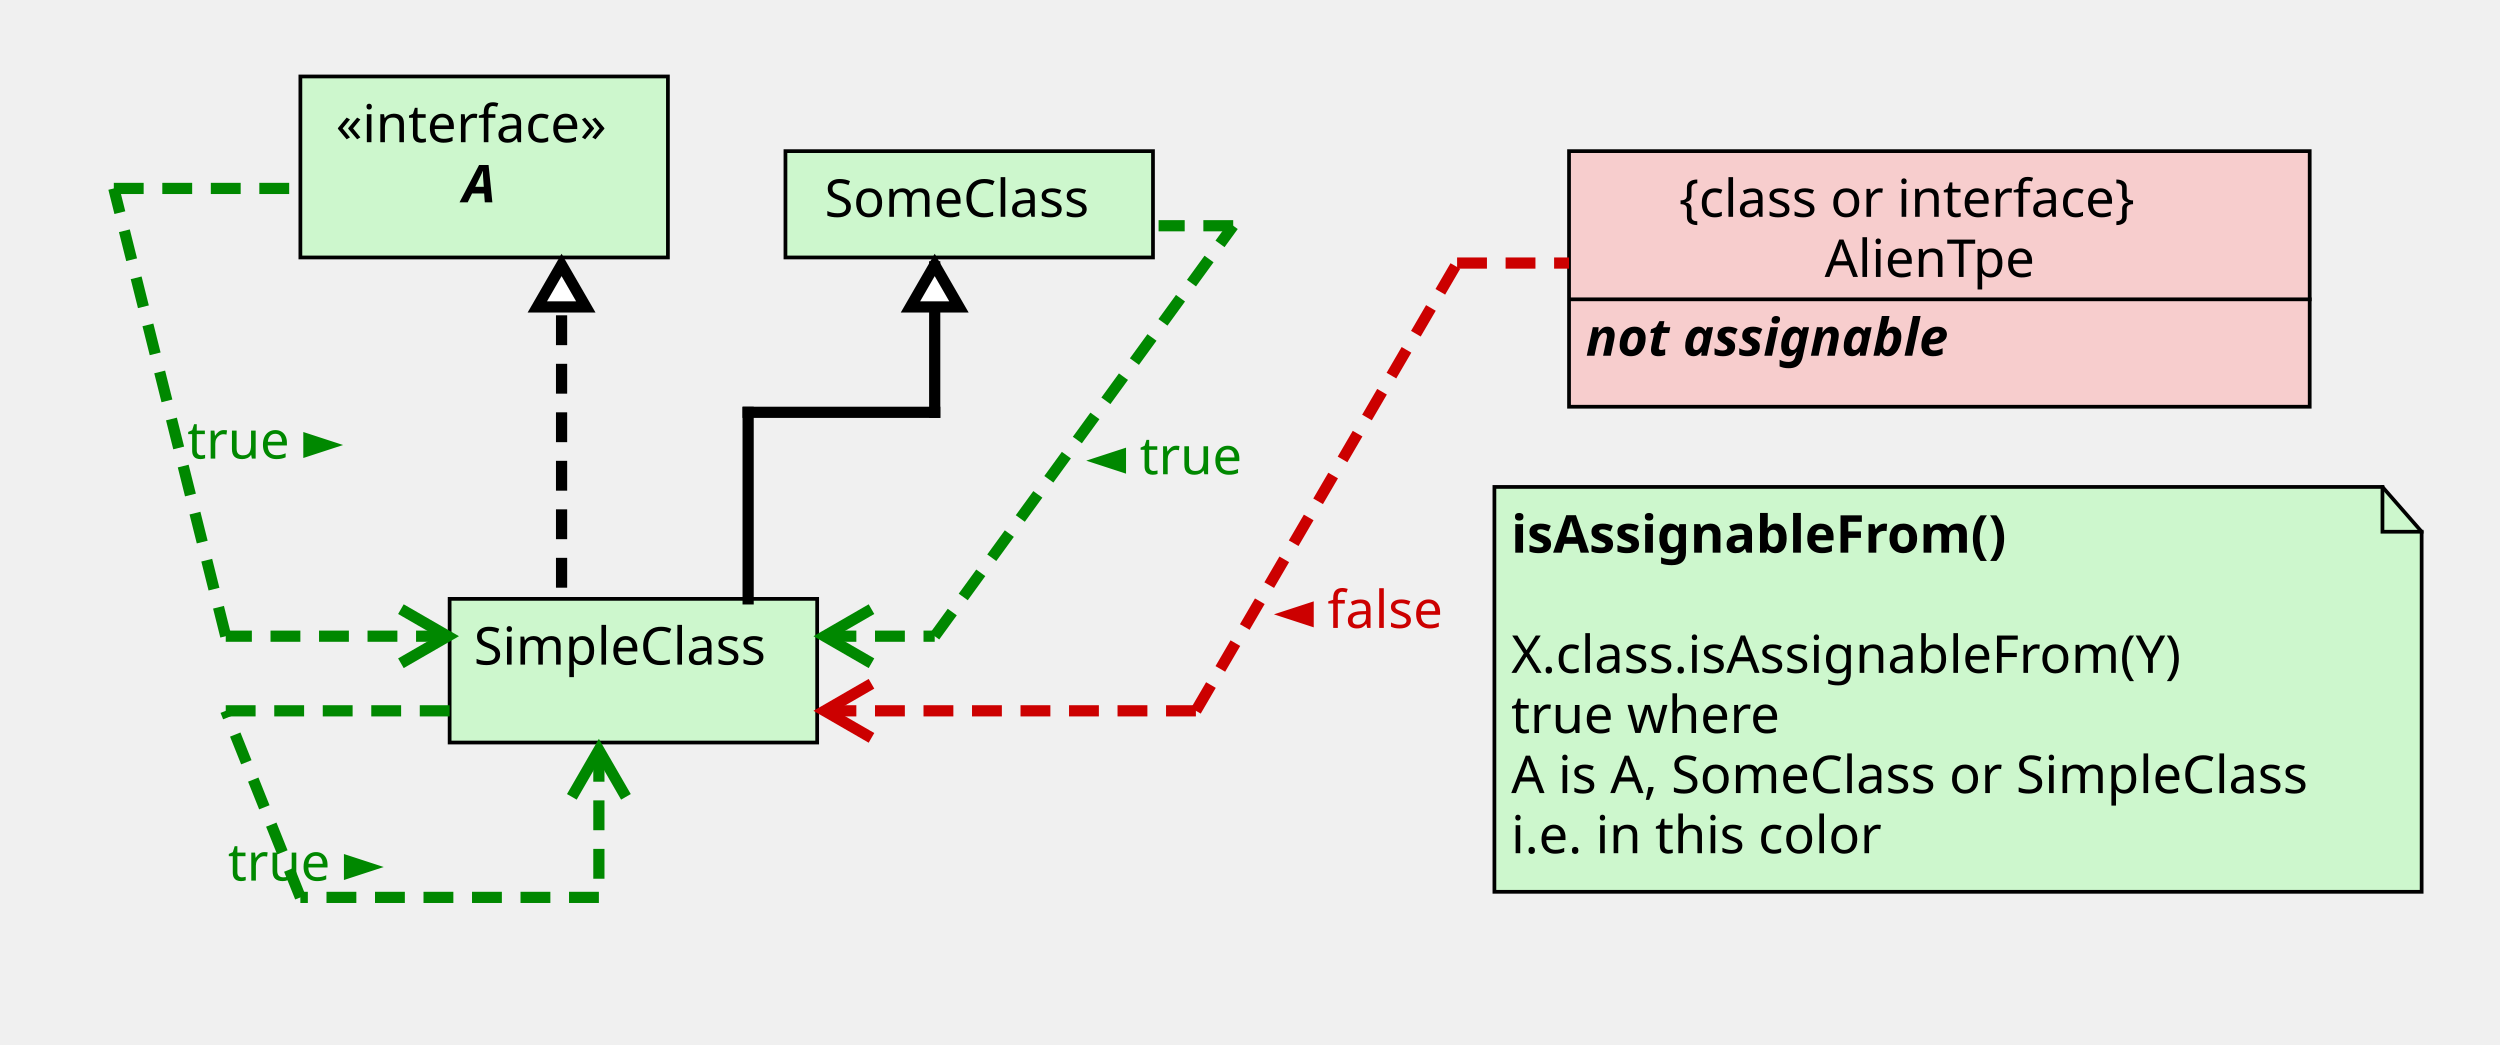
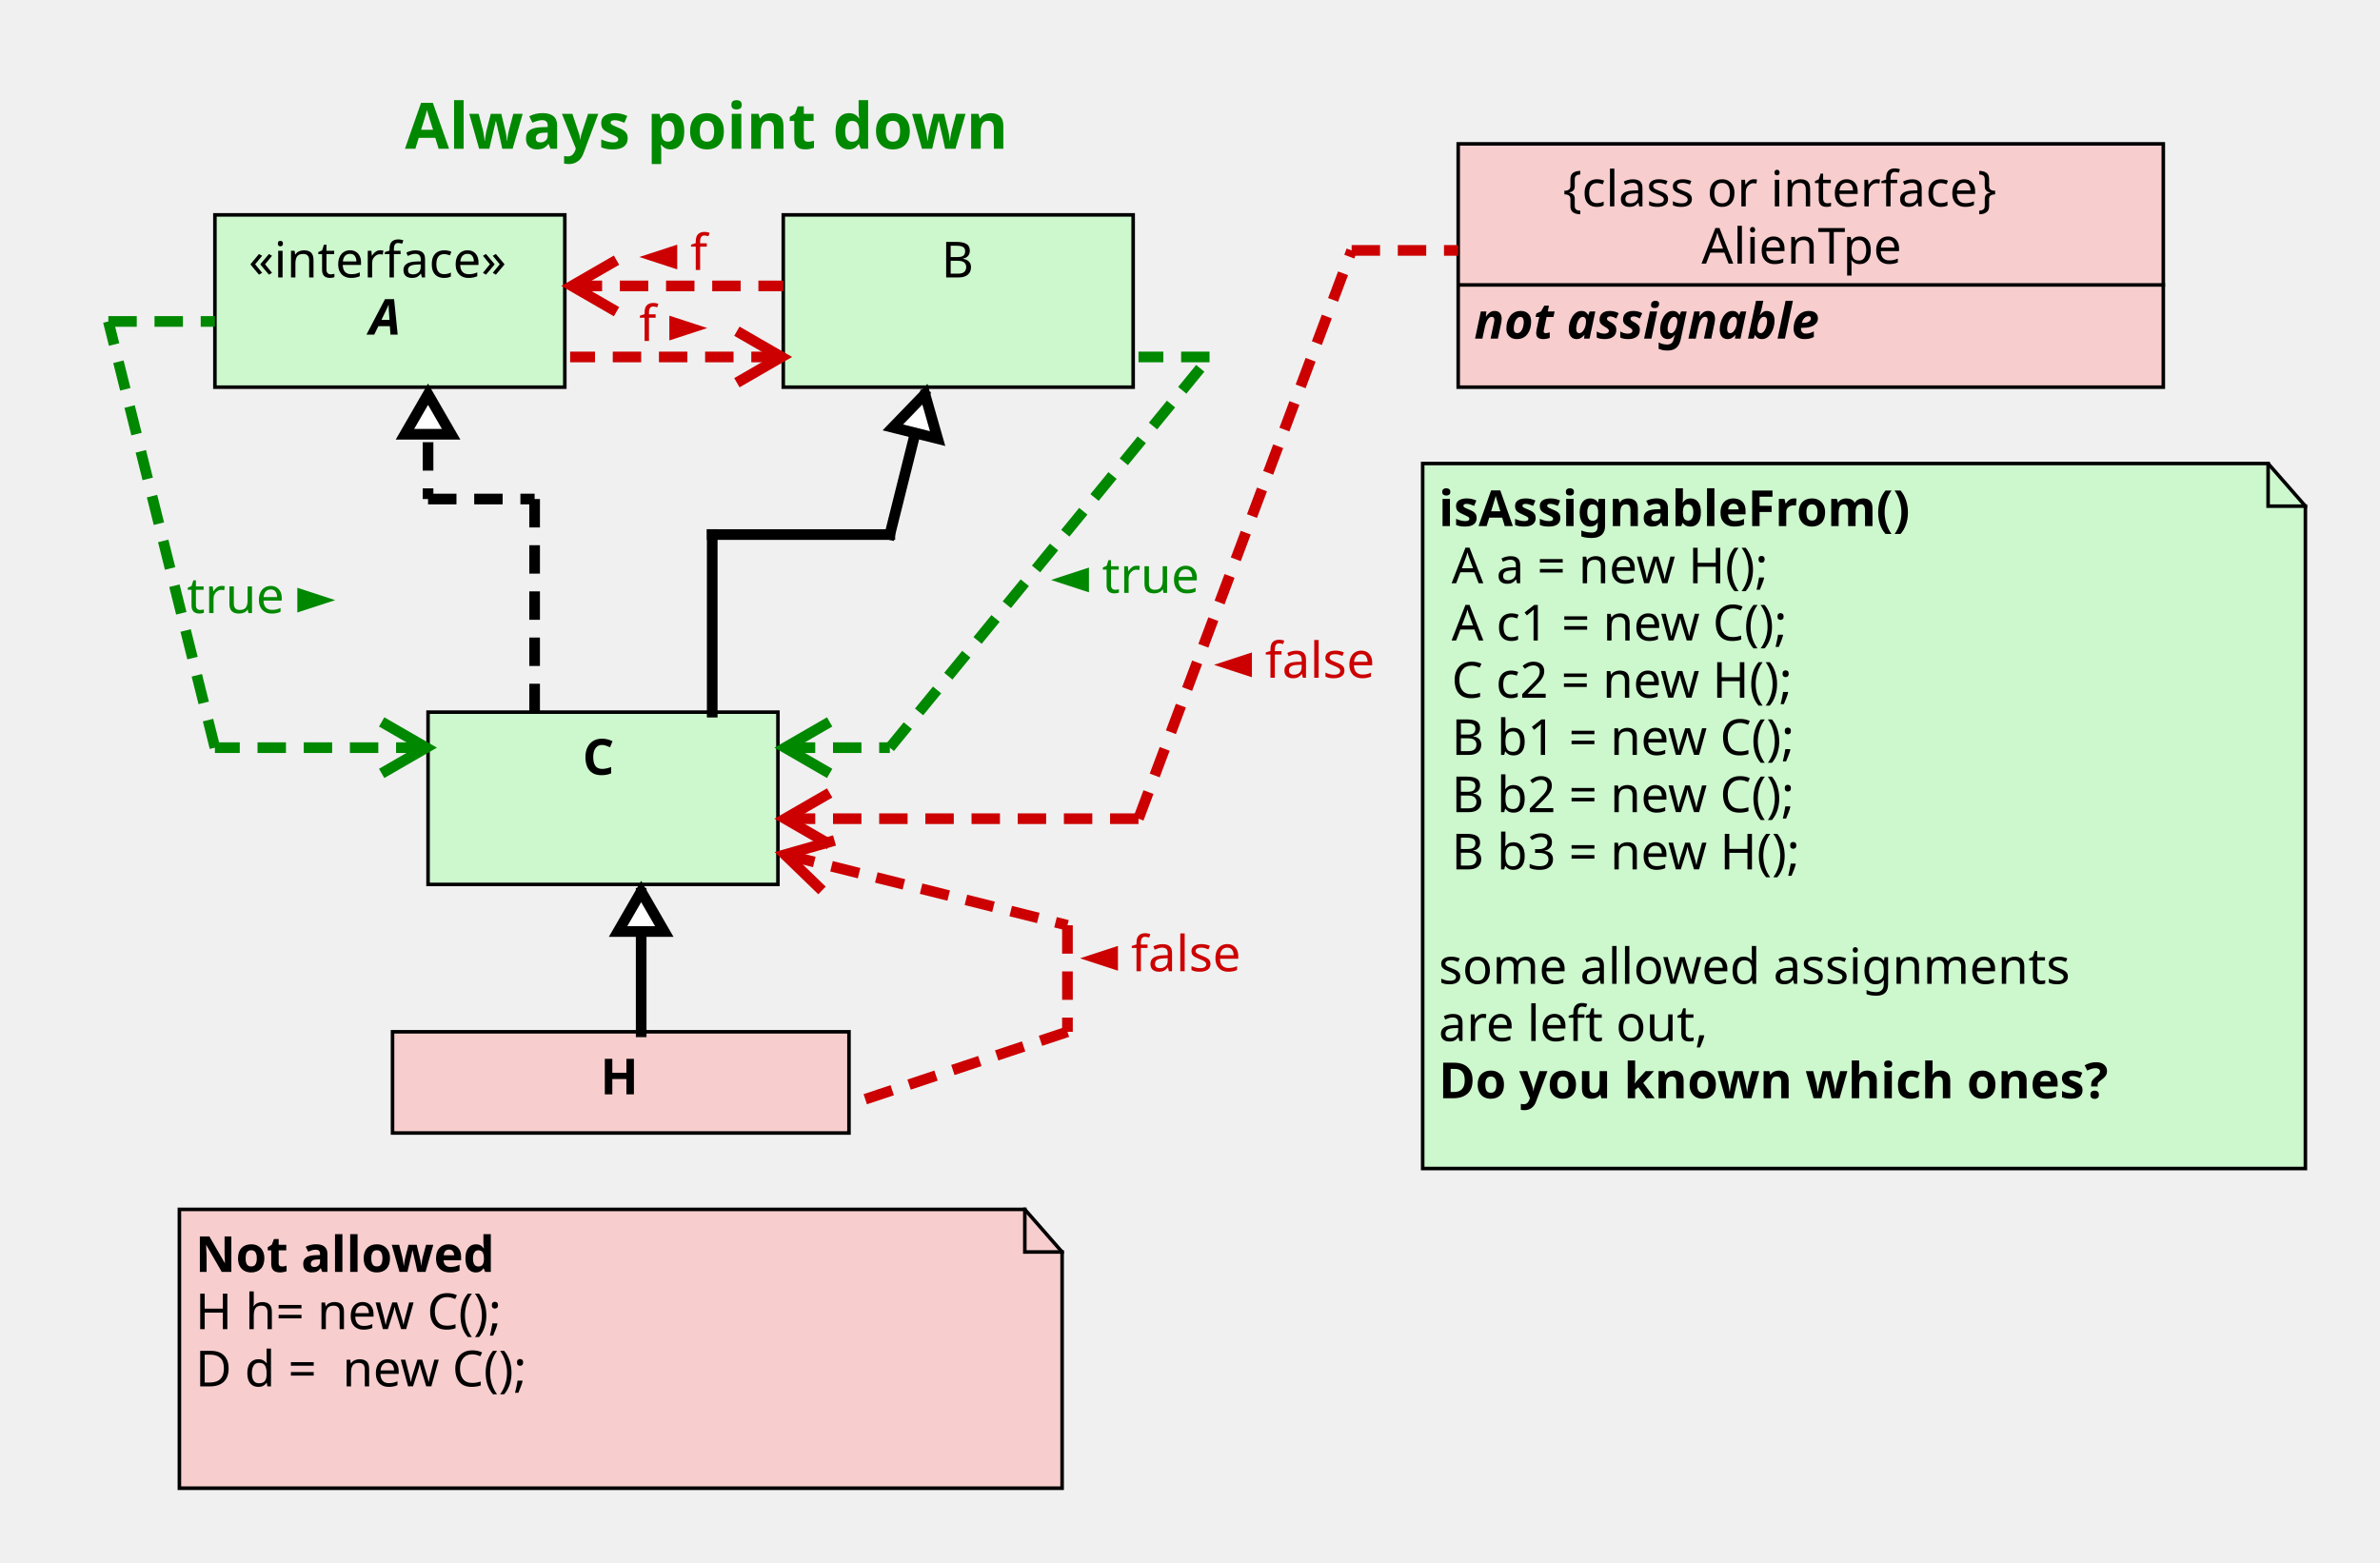
- <svg xmlns="http://www.w3.org/2000/svg" fill-opacity="1" color-rendering="auto" color-interpolation="auto" text-rendering="auto" stroke="black" stroke-linecap="square" width="670" stroke-miterlimit="10" shape-rendering="auto" stroke-opacity="1" fill="black" stroke-dasharray="none" font-weight="normal" stroke-width="1" viewBox="50 40 670 280" height="280" font-family="'Dialog'" font-style="normal" stroke-linejoin="miter" font-size="12px" stroke-dashoffset="0" image-rendering="auto">
+ <svg xmlns="http://www.w3.org/2000/svg" fill-opacity="1" color-rendering="auto" color-interpolation="auto" text-rendering="auto" stroke="black" stroke-linecap="square" width="670" stroke-miterlimit="10" shape-rendering="auto" stroke-opacity="1" fill="black" stroke-dasharray="none" font-weight="normal" stroke-width="1" viewBox="50 0 670 440" height="440" font-family="'Dialog'" font-style="normal" stroke-linejoin="miter" font-size="12px" stroke-dashoffset="0" image-rendering="auto">
  <defs id="genericDefs" />
  <g>
    <defs id="defs1">
      <clipPath clipPathUnits="userSpaceOnUse" id="clipPath1">
        <path d="M0 0 L2147483647 0 L2147483647 2147483647 L0 2147483647 L0 0 Z" />
      </clipPath>
      <clipPath clipPathUnits="userSpaceOnUse" id="clipPath2">
-         <path d="M0 0 L0 110 L250 110 L250 0 Z" />
+         <path d="M0 0 L0 30 L220 30 L220 0 Z" />
      </clipPath>
      <clipPath clipPathUnits="userSpaceOnUse" id="clipPath3">
+         <path d="M0 0 L0 200 L250 200 L250 0 Z" />
+       </clipPath>
+       <clipPath clipPathUnits="userSpaceOnUse" id="clipPath4">
+         <path d="M0 0 L0 30 L130 30 L130 0 Z" />
+       </clipPath>
+       <clipPath clipPathUnits="userSpaceOnUse" id="clipPath5">
+         <path d="M0 0 L0 80 L250 80 L250 0 Z" />
+       </clipPath>
+       <clipPath clipPathUnits="userSpaceOnUse" id="clipPath6">
        <path d="M0 0 L0 70 L200 70 L200 0 Z" />
      </clipPath>
-       <clipPath clipPathUnits="userSpaceOnUse" id="clipPath4">
-         <path d="M0 0 L0 40 L100 40 L100 0 Z" />
-       </clipPath>
-       <clipPath clipPathUnits="userSpaceOnUse" id="clipPath5">
-         <path d="M0 0 L0 30 L100 30 L100 0 Z" />
-       </clipPath>
-       <clipPath clipPathUnits="userSpaceOnUse" id="clipPath6">
+       <clipPath clipPathUnits="userSpaceOnUse" id="clipPath7">
        <path d="M0 0 L0 50 L100 50 L100 0 Z" />
      </clipPath>
-       <clipPath clipPathUnits="userSpaceOnUse" id="clipPath7">
-         <path d="M0 0 L0 120 L80 120 L80 0 Z" />
-       </clipPath>
      <clipPath clipPathUnits="userSpaceOnUse" id="clipPath8">
-         <path d="M0 0 L0 120 L30 120 L30 0 Z" />
+         <path d="M0 0 L0 40 L90 40 L90 0 Z" />
      </clipPath>
      <clipPath clipPathUnits="userSpaceOnUse" id="clipPath9">
-         <path d="M0 0 L0 140 L140 140 L140 0 Z" />
+         <path d="M0 0 L0 70 L30 70 L30 0 Z" />
      </clipPath>
      <clipPath clipPathUnits="userSpaceOnUse" id="clipPath10">
+         <path d="M0 0 L0 100 L160 100 L160 0 Z" />
+       </clipPath>
+       <clipPath clipPathUnits="userSpaceOnUse" id="clipPath11">
+         <path d="M0 0 L0 120 L90 120 L90 0 Z" />
+       </clipPath>
+       <clipPath clipPathUnits="userSpaceOnUse" id="clipPath12">
+         <path d="M0 0 L0 120 L60 120 L60 0 Z" />
+       </clipPath>
+       <clipPath clipPathUnits="userSpaceOnUse" id="clipPath13">
+         <path d="M0 0 L0 140 L150 140 L150 0 Z" />
+       </clipPath>
+       <clipPath clipPathUnits="userSpaceOnUse" id="clipPath14">
        <path d="M0 0 L0 150 L120 150 L120 0 Z" />
      </clipPath>
-       <clipPath clipPathUnits="userSpaceOnUse" id="clipPath11">
-         <path d="M0 0 L0 150 L230 150 L230 0 Z" />
-       </clipPath>
-       <clipPath clipPathUnits="userSpaceOnUse" id="clipPath12">
-         <path d="M0 0 L0 80 L130 80 L130 0 Z" />
+       <clipPath clipPathUnits="userSpaceOnUse" id="clipPath15">
+         <path d="M0 0 L0 190 L220 190 L220 0 Z" />
      </clipPath>
    </defs>
-     <g fill="rgb(170,255,170)" fill-opacity="0.49" transform="translate(450,170)" stroke-opacity="0.49" stroke="rgb(170,255,170)">
-       <path d="M0.5 0.5 L238.5 0.5 L249 12.5 L249 109 L0.5 109 Z" stroke="none" clip-path="url(#clipPath2)" />
+     <g fill="rgb(255,255,255)" fill-opacity="0" transform="translate(150,20)" stroke-opacity="0" stroke="rgb(255,255,255)">
+       <rect x="0.5" width="218.5" height="28.5" y="0.5" clip-path="url(#clipPath2)" stroke="none" />
    </g>
-     <g transform="translate(450,170)">
-       <path fill="none" d="M0.5 0.5 L238.5 0.5 L249 12.5 L249 109 L0.5 109 Z" clip-path="url(#clipPath2)" />
-       <path fill="none" d="M238.5 0.5 L238.5 12.5 L249 12.5" clip-path="url(#clipPath2)" />
-       <text x="5" font-size="14px" y="18.109" clip-path="url(#clipPath2)" font-family="sans-serif" stroke="none" font-weight="bold" xml:space="preserve">isAssignableFrom()</text>
-       <text x="5" font-size="14px" y="50.328" clip-path="url(#clipPath2)" font-family="sans-serif" stroke="none" xml:space="preserve">X.class.isAssignableFrom(Y)</text>
-       <text x="5" font-size="14px" y="66.438" clip-path="url(#clipPath2)" font-family="sans-serif" stroke="none" xml:space="preserve">true where </text>
-       <text x="5" font-size="14px" y="82.547" clip-path="url(#clipPath2)" font-family="sans-serif" stroke="none" xml:space="preserve">A is A, SomeClass or SimpleClass</text>
-       <text x="5" font-size="14px" y="98.656" clip-path="url(#clipPath2)" font-family="sans-serif" stroke="none" xml:space="preserve">i.e. in this color</text>
+     <g fill="rgb(0,136,0)" font-size="18px" font-weight="bold" font-family="sans-serif" transform="translate(150,20)" stroke="rgb(0,136,0)">
+       <text x="14" xml:space="preserve" y="21.875" clip-path="url(#clipPath2)" stroke="none">Always point down</text>
    </g>
-     <g fill="rgb(255,170,170)" fill-opacity="0.49" transform="translate(470,80)" stroke-opacity="0.49" stroke="rgb(255,170,170)">
-       <rect x="0.5" width="198.5" height="68.5" y="0.5" clip-path="url(#clipPath3)" stroke="none" />
+     <g fill="rgb(170,255,170)" fill-opacity="0.49" transform="translate(450,130)" stroke-opacity="0.49" stroke="rgb(170,255,170)">
+       <path d="M0.5 0.5 L238.5 0.5 L249 12.5 L249 199 L0.5 199 Z" stroke="none" clip-path="url(#clipPath3)" />
    </g>
-     <g transform="translate(470,80)">
-       <rect fill="none" x="0.5" width="198.5" height="68.5" y="0.5" clip-path="url(#clipPath3)" />
-       <text x="30" font-size="14px" y="18.109" clip-path="url(#clipPath3)" font-family="sans-serif" stroke="none" xml:space="preserve">{class or interface}</text>
-       <text x="69" font-size="14px" y="34.219" clip-path="url(#clipPath3)" font-family="sans-serif" stroke="none" xml:space="preserve">AlienTpe</text>
-       <path fill="none" d="M1 40.219 L199 40.219" clip-path="url(#clipPath3)" />
+     <g transform="translate(450,130)">
+       <path fill="none" d="M0.5 0.5 L238.5 0.5 L249 12.5 L249 199 L0.5 199 Z" clip-path="url(#clipPath3)" />
+       <path fill="none" d="M238.5 0.5 L238.5 12.5 L249 12.5" clip-path="url(#clipPath3)" />
+       <text x="5" font-size="14px" y="18.109" clip-path="url(#clipPath3)" font-family="sans-serif" stroke="none" font-weight="bold" xml:space="preserve">isAssignableFrom()</text>
+       <text x="5" font-size="14px" y="34.219" clip-path="url(#clipPath3)" font-family="sans-serif" stroke="none" xml:space="preserve"> A a = new H();</text>
+       <text x="5" font-size="14px" y="50.328" clip-path="url(#clipPath3)" font-family="sans-serif" stroke="none" xml:space="preserve"> A c1 = new C();</text>
+       <text x="5" font-size="14px" y="66.438" clip-path="url(#clipPath3)" font-family="sans-serif" stroke="none" xml:space="preserve"> C c2 = new H();</text>
+       <text x="5" font-size="14px" y="82.547" clip-path="url(#clipPath3)" font-family="sans-serif" stroke="none" xml:space="preserve"> B b1 = new C();</text>
+       <text x="5" font-size="14px" y="98.656" clip-path="url(#clipPath3)" font-family="sans-serif" stroke="none" xml:space="preserve"> B b2 = new C();</text>
+       <text x="5" font-size="14px" y="114.766" clip-path="url(#clipPath3)" font-family="sans-serif" stroke="none" xml:space="preserve"> B b3 = new H();</text>
+       <text x="5" font-size="14px" y="130.875" clip-path="url(#clipPath3)" font-family="sans-serif" stroke="none" xml:space="preserve">   </text>
+       <text x="5" font-size="14px" y="146.984" clip-path="url(#clipPath3)" font-family="sans-serif" stroke="none" xml:space="preserve">some allowed assignments</text>
+       <text x="5" font-size="14px" y="163.094" clip-path="url(#clipPath3)" font-family="sans-serif" stroke="none" xml:space="preserve">are left out, </text>
+       <text x="5" font-size="14px" y="179.203" clip-path="url(#clipPath3)" font-family="sans-serif" stroke="none" font-weight="bold" xml:space="preserve">Do you known which ones?</text>
    </g>
-     <g font-style="italic" font-size="14px" font-weight="bold" font-family="sans-serif" transform="translate(470,80)">
-       <text x="5" xml:space="preserve" y="55.328" clip-path="url(#clipPath3)" stroke="none">not assignable</text>
+     <g fill="rgb(255,170,170)" fill-opacity="0.49" transform="translate(160,290)" stroke-opacity="0.49" stroke="rgb(255,170,170)">
+       <rect x="0.5" width="128.5" height="28.5" y="0.5" clip-path="url(#clipPath4)" stroke="none" />
+     </g>
+     <g transform="translate(160,290)">
+       <rect fill="none" x="0.5" width="128.5" height="28.5" y="0.5" clip-path="url(#clipPath4)" />
+       <text x="59" font-size="14px" y="18.109" clip-path="url(#clipPath4)" font-family="sans-serif" stroke="none" font-weight="bold" xml:space="preserve">H</text>
+     </g>
+     <g fill="rgb(255,170,170)" fill-opacity="0.49" transform="translate(100,340)" stroke-opacity="0.49" stroke="rgb(255,170,170)">
+       <path d="M0.5 0.5 L238.5 0.5 L249 12.5 L249 79 L0.5 79 Z" stroke="none" clip-path="url(#clipPath5)" />
+     </g>
+     <g transform="translate(100,340)">
+       <path fill="none" d="M0.5 0.5 L238.5 0.5 L249 12.5 L249 79 L0.5 79 Z" clip-path="url(#clipPath5)" />
+       <path fill="none" d="M238.5 0.5 L238.5 12.5 L249 12.5" clip-path="url(#clipPath5)" />
+       <text x="5" font-size="14px" y="18.109" clip-path="url(#clipPath5)" font-family="sans-serif" stroke="none" font-weight="bold" xml:space="preserve">Not allowed</text>
+       <text x="5" font-size="14px" y="34.219" clip-path="url(#clipPath5)" font-family="sans-serif" stroke="none" xml:space="preserve">H h= new C();</text>
+       <text x="5" font-size="14px" y="50.328" clip-path="url(#clipPath5)" font-family="sans-serif" stroke="none" xml:space="preserve">D d =  new C();</text>
+     </g>
+     <g fill="rgb(255,170,170)" fill-opacity="0.49" transform="translate(460,40)" stroke-opacity="0.49" stroke="rgb(255,170,170)">
+       <rect x="0.5" width="198.5" height="68.5" y="0.5" clip-path="url(#clipPath6)" stroke="none" />
+     </g>
+     <g transform="translate(460,40)">
+       <rect fill="none" x="0.5" width="198.5" height="68.5" y="0.5" clip-path="url(#clipPath6)" />
+       <text x="30" font-size="14px" y="18.109" clip-path="url(#clipPath6)" font-family="sans-serif" stroke="none" xml:space="preserve">{class or interface}</text>
+       <text x="69" font-size="14px" y="34.219" clip-path="url(#clipPath6)" font-family="sans-serif" stroke="none" xml:space="preserve">AlienTpe</text>
+       <path fill="none" d="M1 40.219 L199 40.219" clip-path="url(#clipPath6)" />
+     </g>
+     <g font-style="italic" font-size="14px" font-weight="bold" font-family="sans-serif" transform="translate(460,40)">
+       <text x="5" xml:space="preserve" y="55.328" clip-path="url(#clipPath6)" stroke="none">not assignable</text>
    </g>
    <g fill="rgb(170,255,170)" fill-opacity="0.49" transform="translate(170,200)" stroke-opacity="0.49" stroke="rgb(170,255,170)">
-       <rect x="0.5" width="98.5" height="38.5" y="0.5" clip-path="url(#clipPath4)" stroke="none" />
+       <rect x="0.5" width="98.5" height="48.5" y="0.5" clip-path="url(#clipPath7)" stroke="none" />
    </g>
    <g transform="translate(170,200)">
-       <rect fill="none" x="0.5" width="98.5" height="38.5" y="0.5" clip-path="url(#clipPath4)" />
-       <text x="7" font-size="14px" y="18.109" clip-path="url(#clipPath4)" font-family="sans-serif" stroke="none" xml:space="preserve">SimpleClass</text>
+       <rect fill="none" x="0.5" width="98.5" height="48.5" y="0.5" clip-path="url(#clipPath7)" />
+       <text x="44" font-size="14px" y="18.109" clip-path="url(#clipPath7)" font-family="sans-serif" stroke="none" font-weight="bold" xml:space="preserve">C</text>
    </g>
-     <g fill="rgb(170,255,170)" fill-opacity="0.49" transform="translate(260,80)" stroke-opacity="0.49" stroke="rgb(170,255,170)">
-       <rect x="0.5" width="98.5" height="28.5" y="0.5" clip-path="url(#clipPath5)" stroke="none" />
+     <g fill="rgb(170,255,170)" fill-opacity="0.49" transform="translate(270,60)" stroke-opacity="0.49" stroke="rgb(170,255,170)">
+       <rect x="0.5" width="98.5" height="48.5" y="0.5" clip-path="url(#clipPath7)" stroke="none" />
    </g>
-     <g transform="translate(260,80)">
-       <rect fill="none" x="0.5" width="98.5" height="28.5" y="0.5" clip-path="url(#clipPath5)" />
-       <text x="11" font-size="14px" y="18.109" clip-path="url(#clipPath5)" font-family="sans-serif" stroke="none" xml:space="preserve">SomeClass</text>
+     <g transform="translate(270,60)">
+       <rect fill="none" x="0.5" width="98.5" height="48.5" y="0.5" clip-path="url(#clipPath7)" />
+       <text x="45" font-size="14px" y="18.109" clip-path="url(#clipPath7)" font-family="sans-serif" stroke="none" xml:space="preserve">B</text>
    </g>
-     <g fill="rgb(170,255,170)" fill-opacity="0.49" transform="translate(130,60)" stroke-opacity="0.49" stroke="rgb(170,255,170)">
-       <rect x="0.5" width="98.5" height="48.5" y="0.5" clip-path="url(#clipPath6)" stroke="none" />
+     <g fill="rgb(170,255,170)" fill-opacity="0.49" transform="translate(110,60)" stroke-opacity="0.49" stroke="rgb(170,255,170)">
+       <rect x="0.5" width="98.5" height="48.5" y="0.5" clip-path="url(#clipPath7)" stroke="none" />
    </g>
-     <g transform="translate(130,60)">
-       <rect fill="none" x="0.5" width="98.5" height="48.5" y="0.5" clip-path="url(#clipPath6)" />
-       <text x="10" font-size="14px" y="18.109" clip-path="url(#clipPath6)" font-family="sans-serif" stroke="none" xml:space="preserve">«interface»</text>
+     <g transform="translate(110,60)">
+       <rect fill="none" x="0.5" width="98.5" height="48.5" y="0.5" clip-path="url(#clipPath7)" />
+       <text x="10" font-size="14px" y="18.109" clip-path="url(#clipPath7)" font-family="sans-serif" stroke="none" xml:space="preserve">«interface»</text>
    </g>
-     <g font-style="italic" font-size="14px" font-weight="bold" font-family="sans-serif" transform="translate(130,60)">
-       <text x="44" xml:space="preserve" y="34.219" clip-path="url(#clipPath6)" stroke="none">A</text>
+     <g font-style="italic" font-size="14px" font-weight="bold" font-family="sans-serif" transform="translate(110,60)">
+       <text x="44" xml:space="preserve" y="34.219" clip-path="url(#clipPath7)" stroke="none">A</text>
+     </g>
+     <g stroke-linecap="butt" transform="translate(200,80)" fill="rgb(204,0,0)" stroke-dasharray="8,5" stroke="rgb(204,0,0)" stroke-width="3" stroke-miterlimit="5">
+       <path fill="none" d="M69.5 20.5 L10.5 20.5" clip-path="url(#clipPath8)" />
+       <path fill="none" stroke-miterlimit="10" stroke-dasharray="none" d="M58.742 14 L70 20.5 L58.742 27" clip-path="url(#clipPath8)" stroke-linecap="square" />
+     </g>
+     <g fill="rgb(204,0,0)" font-size="14px" stroke-width="3" font-family="sans-serif" transform="translate(200,80)" stroke="rgb(204,0,0)">
+       <text x="29.927" xml:space="preserve" y="16" clip-path="url(#clipPath8)" stroke="none">f ►</text>
+     </g>
+     <g stroke-linecap="butt" transform="translate(200,60)" fill="rgb(204,0,0)" stroke-dasharray="8,5" stroke="rgb(204,0,0)" stroke-width="3" stroke-miterlimit="5">
+       <path fill="none" d="M11.5 20.5 L70.5 20.5" clip-path="url(#clipPath8)" />
+       <path fill="none" stroke-miterlimit="10" stroke-dasharray="none" d="M22.258 27 L11 20.5 L22.258 14" clip-path="url(#clipPath8)" stroke-linecap="square" />
+     </g>
+     <g fill="rgb(204,0,0)" font-size="14px" stroke-width="3" font-family="sans-serif" transform="translate(200,60)" stroke="rgb(204,0,0)">
+       <text x="29.927" xml:space="preserve" y="16" clip-path="url(#clipPath8)" stroke="none">◄ f</text>
+     </g>
+     <g stroke-width="3" transform="translate(220,240)">
+       <path fill="none" d="M10.5 11.5 L10.5 50.5" clip-path="url(#clipPath9)" />
+       <path fill="white" d="M4 22.258 L10.5 11 L17 22.258 Z" clip-path="url(#clipPath9)" stroke="none" />
+       <path fill="none" d="M4 22.258 L10.5 11 L17 22.258 Z" clip-path="url(#clipPath9)" />
+     </g>
+     <g stroke-linecap="butt" transform="translate(260,230)" fill="rgb(204,0,0)" stroke-dasharray="8,5" stroke="rgb(204,0,0)" stroke-width="3" stroke-miterlimit="5">
+       <path fill="none" d="M11.47 10.742 L90.5 30.5" clip-path="url(#clipPath10)" />
+       <path fill="none" d="M90.5 30.5 L90.5 60.5" clip-path="url(#clipPath10)" />
+       <path fill="none" d="M90.5 60.5 L30.5 80.5" clip-path="url(#clipPath10)" />
+       <path fill="none" stroke-miterlimit="10" stroke-dasharray="none" d="M20.331 19.658 L10.985 10.621 L23.484 7.046" clip-path="url(#clipPath10)" stroke-linecap="square" />
+     </g>
+     <g fill="rgb(204,0,0)" font-size="14px" stroke-width="3" font-family="sans-serif" transform="translate(260,230)" stroke="rgb(204,0,0)">
+       <text x="94" xml:space="preserve" y="43.446" clip-path="url(#clipPath10)" stroke="none">◄ false</text>
    </g>
    <g stroke-width="3" transform="translate(240,100)">
-       <path fill="none" d="M60.5 11.5 L60.5 50.5" clip-path="url(#clipPath7)" />
-       <path fill="none" d="M60.5 50.5 L10.5 50.5" clip-path="url(#clipPath7)" />
-       <path fill="none" d="M10.5 50.5 L10.5 100.5" clip-path="url(#clipPath7)" />
-       <path fill="white" d="M54 22.258 L60.5 11 L67 22.258 Z" clip-path="url(#clipPath7)" stroke="none" />
-       <path fill="none" d="M54 22.258 L60.5 11 L67 22.258 Z" clip-path="url(#clipPath7)" />
+       <path fill="none" d="M70.257 11.47 L60.5 50.5" clip-path="url(#clipPath11)" />
+       <path fill="none" d="M60.5 50.5 L10.5 50.5" clip-path="url(#clipPath11)" />
+       <path fill="none" d="M10.5 50.5 L10.5 100.5" clip-path="url(#clipPath11)" />
+       <path fill="white" d="M61.342 20.331 L70.379 10.985 L73.954 23.484 Z" clip-path="url(#clipPath11)" stroke="none" />
+       <path fill="none" d="M61.342 20.331 L70.379 10.985 L73.954 23.484 Z" clip-path="url(#clipPath11)" />
    </g>
-     <g stroke-miterlimit="5" stroke-dasharray="8,5" stroke-width="3" transform="translate(190,100)" stroke-linecap="butt">
-       <path fill="none" d="M10.5 11.5 L10.5 100.5" clip-path="url(#clipPath8)" />
-       <path fill="white" d="M4 22.258 L10.5 11 L17 22.258 Z" clip-path="url(#clipPath8)" stroke="none" />
-       <path fill="none" stroke-miterlimit="10" stroke-dasharray="none" d="M4 22.258 L10.5 11 L17 22.258 Z" clip-path="url(#clipPath8)" stroke-linecap="square" />
+     <g stroke-miterlimit="5" stroke-dasharray="8,5" stroke-width="3" transform="translate(160,100)" stroke-linecap="butt">
+       <path fill="none" d="M10.5 11.5 L10.5 40.5" clip-path="url(#clipPath12)" />
+       <path fill="none" d="M10.5 40.5 L40.5 40.5" clip-path="url(#clipPath12)" />
+       <path fill="none" d="M40.5 40.5 L40.5 100.5" clip-path="url(#clipPath12)" />
+       <path fill="white" d="M4 22.258 L10.5 11 L17 22.258 Z" clip-path="url(#clipPath12)" stroke="none" />
+       <path fill="none" stroke-miterlimit="10" stroke-dasharray="none" d="M4 22.258 L10.5 11 L17 22.258 Z" clip-path="url(#clipPath12)" stroke-linecap="square" />
    </g>
    <g stroke-linecap="butt" transform="translate(260,90)" fill="rgb(0,136,0)" stroke-dasharray="8,5" stroke="rgb(0,136,0)" stroke-width="3" stroke-miterlimit="5">
-       <path fill="none" d="M11.5 120.5 L40.5 120.5" clip-path="url(#clipPath9)" />
-       <path fill="none" d="M40.5 120.5 L120.5 10.5" clip-path="url(#clipPath9)" />
-       <path fill="none" d="M120.5 10.5 L100.5 10.5" clip-path="url(#clipPath9)" />
-       <path fill="none" stroke-miterlimit="10" stroke-dasharray="none" d="M22.258 127 L11 120.5 L22.258 114" clip-path="url(#clipPath9)" stroke-linecap="square" />
+       <path fill="none" d="M11.5 120.5 L40.5 120.5" clip-path="url(#clipPath13)" />
+       <path fill="none" d="M40.5 120.5 L130.5 10.5" clip-path="url(#clipPath13)" />
+       <path fill="none" d="M130.5 10.5 L110.5 10.5" clip-path="url(#clipPath13)" />
+       <path fill="none" stroke-miterlimit="10" stroke-dasharray="none" d="M22.258 127 L11 120.5 L22.258 114" clip-path="url(#clipPath13)" stroke-linecap="square" />
    </g>
    <g fill="rgb(0,136,0)" font-size="14px" stroke-width="3" font-family="sans-serif" transform="translate(260,90)" stroke="rgb(0,136,0)">
-       <text x="81.059" xml:space="preserve" y="77.098" clip-path="url(#clipPath9)" stroke="none">◄ true</text>
+       <text x="85.834" xml:space="preserve" y="76.924" clip-path="url(#clipPath13)" stroke="none">◄ true</text>
    </g>
    <g stroke-linecap="butt" transform="translate(70,80)" fill="rgb(0,136,0)" stroke-dasharray="8,5" stroke="rgb(0,136,0)" stroke-width="3" stroke-miterlimit="5">
-       <path fill="none" d="M99.5 130.5 L40.5 130.5" clip-path="url(#clipPath10)" />
-       <path fill="none" d="M40.5 130.5 L10.5 10.5" clip-path="url(#clipPath10)" />
-       <path fill="none" d="M10.5 10.5 L60.5 10.5" clip-path="url(#clipPath10)" />
-       <path fill="none" stroke-miterlimit="10" stroke-dasharray="none" d="M88.742 124 L100 130.5 L88.742 137" clip-path="url(#clipPath10)" stroke-linecap="square" />
+       <path fill="none" d="M99.5 130.5 L40.5 130.5" clip-path="url(#clipPath14)" />
+       <path fill="none" d="M40.5 130.5 L10.5 10.5" clip-path="url(#clipPath14)" />
+       <path fill="none" d="M10.5 10.5 L40.5 10.5" clip-path="url(#clipPath14)" />
+       <path fill="none" stroke-miterlimit="10" stroke-dasharray="none" d="M88.742 124 L100 130.5 L88.742 137" clip-path="url(#clipPath14)" stroke-linecap="square" />
    </g>
    <g fill="rgb(0,136,0)" font-size="14px" stroke-width="3" font-family="sans-serif" transform="translate(70,80)" stroke="rgb(0,136,0)">
-       <text x="30.213" xml:space="preserve" y="82.905" clip-path="url(#clipPath10)" stroke="none">true ►</text>
+       <text x="32.638" xml:space="preserve" y="92.607" clip-path="url(#clipPath14)" stroke="none">true ►</text>
    </g>
-     <g stroke-linecap="butt" transform="translate(260,100)" fill="rgb(204,0,0)" stroke-dasharray="8,5" stroke="rgb(204,0,0)" stroke-width="3" stroke-miterlimit="5">
-       <path fill="none" d="M11.5 130.5 L110.5 130.5" clip-path="url(#clipPath11)" />
-       <path fill="none" d="M110.5 130.5 L180.5 10.5" clip-path="url(#clipPath11)" />
-       <path fill="none" d="M180.5 10.5 L210.5 10.5" clip-path="url(#clipPath11)" />
-       <path fill="none" stroke-miterlimit="10" stroke-dasharray="none" d="M22.258 137 L11 130.5 L22.258 124" clip-path="url(#clipPath11)" stroke-linecap="square" />
+     <g stroke-linecap="butt" transform="translate(260,60)" fill="rgb(204,0,0)" stroke-dasharray="8,5" stroke="rgb(204,0,0)" stroke-width="3" stroke-miterlimit="5">
+       <path fill="none" d="M11.5 170.5 L110.5 170.5" clip-path="url(#clipPath15)" />
+       <path fill="none" d="M110.5 170.5 L170.5 10.5" clip-path="url(#clipPath15)" />
+       <path fill="none" d="M170.5 10.5 L200.5 10.5" clip-path="url(#clipPath15)" />
+       <path fill="none" stroke-miterlimit="10" stroke-dasharray="none" d="M22.258 177 L11 170.5 L22.258 164" clip-path="url(#clipPath15)" stroke-linecap="square" />
    </g>
-     <g fill="rgb(204,0,0)" font-size="14px" stroke-width="3" font-family="sans-serif" transform="translate(260,100)" stroke="rgb(204,0,0)">
-       <text x="131.364" xml:space="preserve" y="108.287" clip-path="url(#clipPath11)" stroke="none">◄ false</text>
-     </g>
-     <g stroke-linecap="butt" transform="translate(100,220)" fill="rgb(0,136,0)" stroke-dasharray="8,5" stroke="rgb(0,136,0)" stroke-width="3" stroke-miterlimit="5">
-       <path fill="none" d="M110.5 21.5 L110.5 60.5" clip-path="url(#clipPath12)" />
-       <path fill="none" d="M110.5 60.5 L30.5 60.5" clip-path="url(#clipPath12)" />
-       <path fill="none" d="M30.5 60.5 L10.5 10.5" clip-path="url(#clipPath12)" />
-       <path fill="none" d="M10.5 10.5 L70.5 10.5" clip-path="url(#clipPath12)" />
-       <path fill="none" stroke-miterlimit="10" stroke-dasharray="none" d="M104 32.258 L110.5 21 L117 32.258" clip-path="url(#clipPath12)" stroke-linecap="square" />
-     </g>
-     <g fill="rgb(0,136,0)" font-size="14px" stroke-width="3" font-family="sans-serif" transform="translate(100,220)" stroke="rgb(0,136,0)">
-       <text x="11.1" xml:space="preserve" y="56" clip-path="url(#clipPath12)" stroke="none">true ►</text>
+     <g fill="rgb(204,0,0)" font-size="14px" stroke-width="3" font-family="sans-serif" transform="translate(260,60)" stroke="rgb(204,0,0)">
+       <text x="131.711" xml:space="preserve" y="130.826" clip-path="url(#clipPath15)" stroke="none">◄ false</text>
    </g>
  </g>
</svg>
